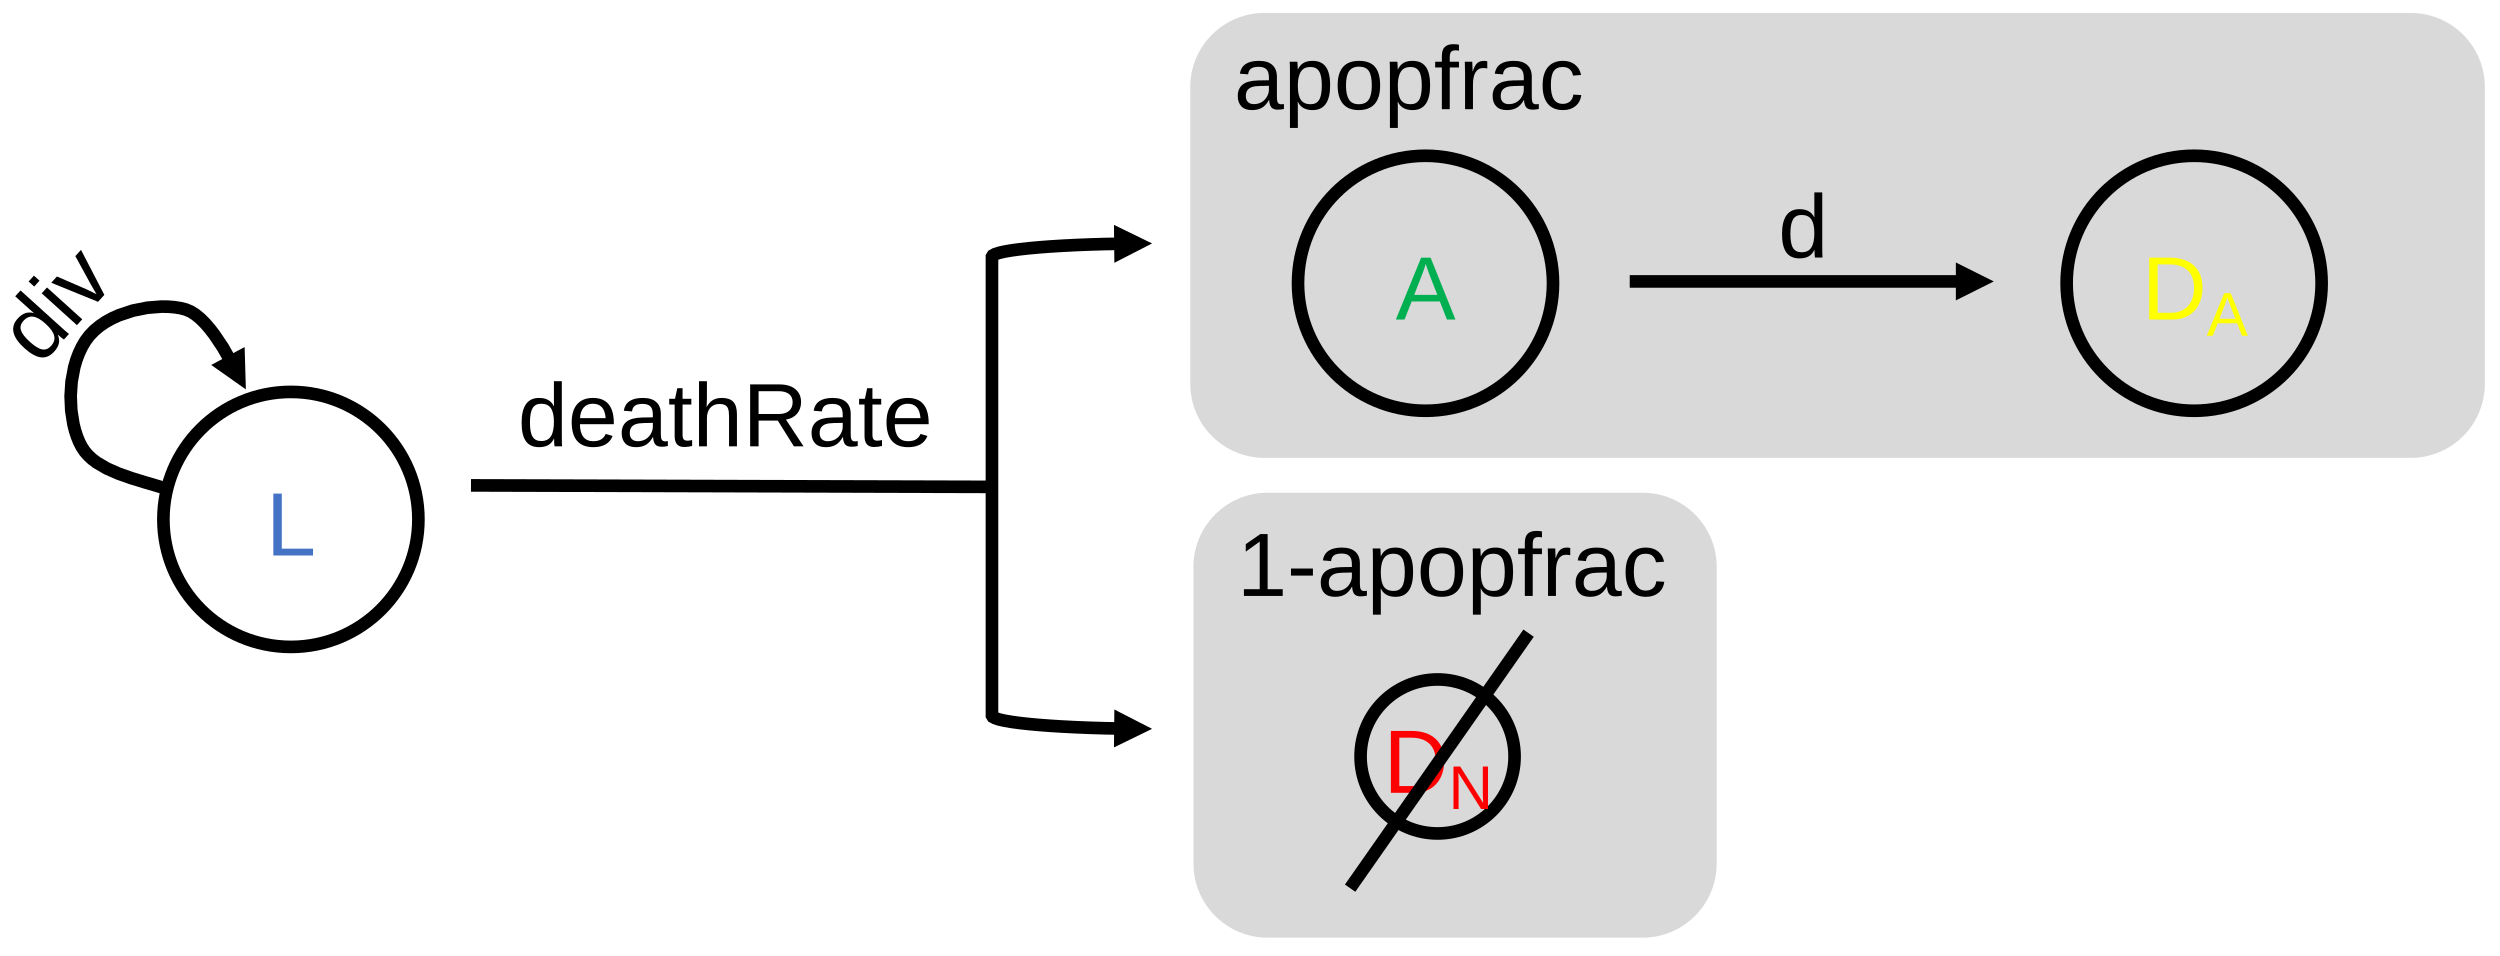
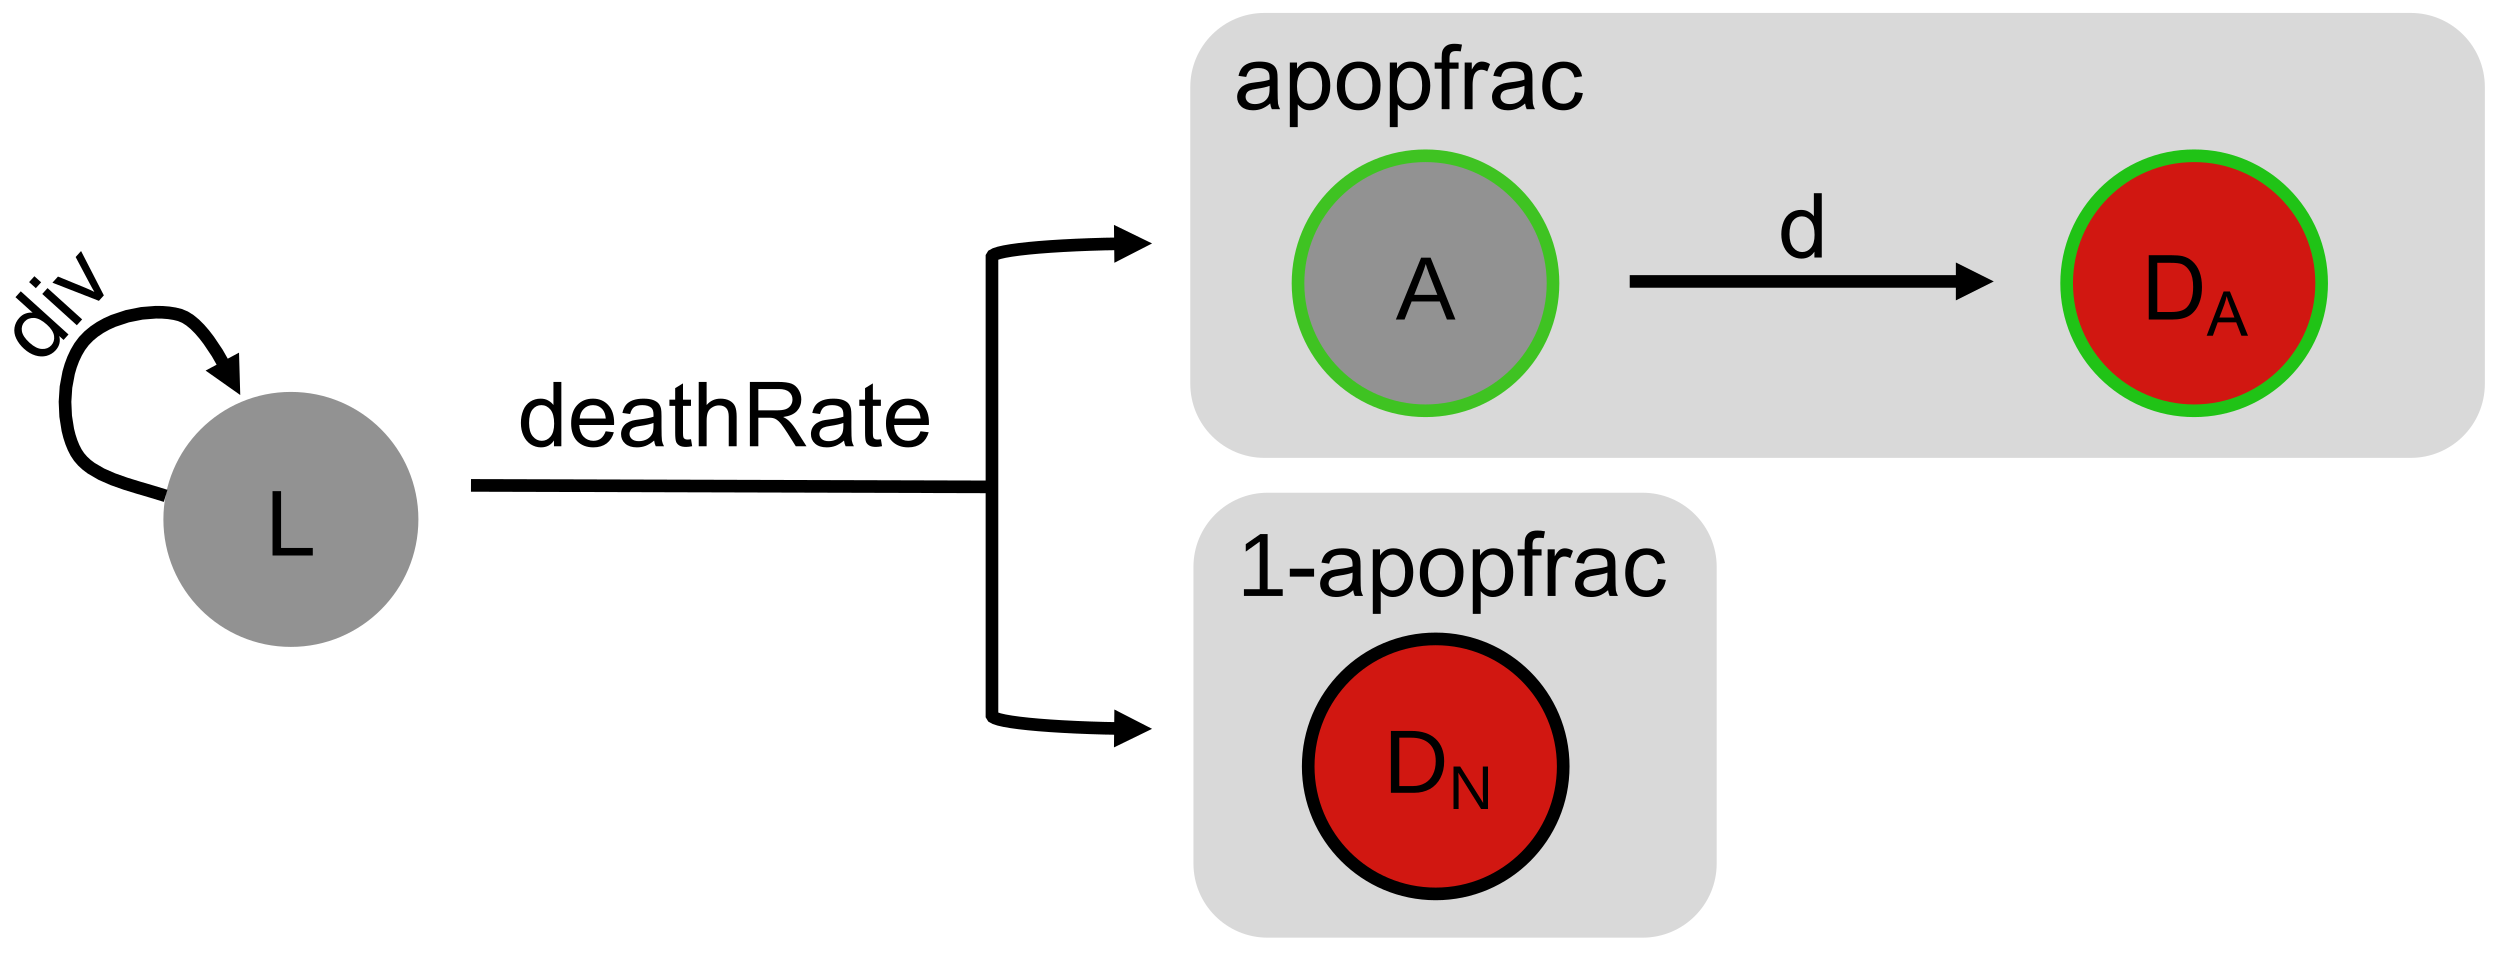
<svg xmlns="http://www.w3.org/2000/svg" width="100%" height="100%" viewBox="0 0 445 170" version="1.1" xml:space="preserve" style="fill-rule:evenodd;clip-rule:evenodd;stroke-miterlimit:8;">
  <g transform="matrix(1,0,0,1,-255,-186.933)">
    <path d="M454.426,317.733L451.568,317.684L448.937,317.604L446.434,317.504L444.072,317.384L441.864,317.247L439.824,317.092L437.965,316.922L436.299,316.736L434.838,316.536L433.589,316.32L432.553,316.084L431.702,315.808L430.912,315.377L430.445,314.606L430.445,232.327L430.912,231.556L431.702,231.125L432.553,230.849L433.589,230.613L434.838,230.397L436.299,230.197L437.965,230.012L439.824,229.841L441.864,229.686L444.072,229.549L446.434,229.429L448.937,229.329L451.568,229.249L454.426,229.2L454.465,231.45L451.614,231.498L451.63,231.498L449.011,231.578L449.022,231.577L446.531,231.677L446.542,231.677L444.193,231.796L444.206,231.795L442.012,231.932L442.026,231.931L440.003,232.084L440.02,232.082L438.181,232.251L438.203,232.249L436.562,232.432L436.59,232.428L435.163,232.624L435.202,232.618L434.002,232.826L434.06,232.814L433.101,233.032L433.198,233.005L432.496,233.233L432.688,233.15L432.256,233.386L432.68,232.982L432.532,233.224L432.695,232.641L432.695,314.292L432.532,313.709L432.68,313.951L432.256,313.547L432.688,313.783L432.496,313.7L433.198,313.928L433.101,313.901L434.06,314.119L434.002,314.108L435.202,314.315L435.163,314.309L436.59,314.505L436.562,314.501L438.203,314.684L438.181,314.682L440.02,314.851L440.003,314.849L442.026,315.002L442.012,315.001L444.206,315.138L444.193,315.137L446.542,315.256L446.531,315.256L449.022,315.356L449.011,315.355L451.63,315.435L451.614,315.435L454.465,315.484L454.426,317.733ZM453.356,313.222L460.07,316.667L453.286,319.972L453.356,313.222ZM453.286,226.962L460.07,230.267L453.356,233.711L453.286,226.962Z" style="fill-rule:nonzero;" />
  </g>
  <g transform="matrix(7.87398e-05,2.24551e-07,-2.24551e-07,7.87398e-05,83.8339,86.2665)">
    <path d="M-2.417,1695L1.18872e+06,1695" style="fill:none;stroke:black;stroke-width:28575px;" />
  </g>
  <g transform="matrix(1,0,0,1,-255,-105.387)">
    <path d="M467.434,206.294C467.434,199.003 473.344,193.093 480.634,193.093L547.371,193.093C554.661,193.093 560.571,199.003 560.571,206.294L560.571,259.093C560.571,266.383 554.661,272.293 547.371,272.293L480.634,272.293C473.344,272.293 467.434,266.383 467.434,259.093L467.434,206.294Z" style="fill:rgb(217,217,217);fill-rule:nonzero;" />
  </g>
-   <g transform="matrix(0,-7.87402e-05,7.87402e-05,0,242.182,148.357)">
-     <path d="M174076,0C270216,0 348153,77936.7 348153,174076C348153,270216 270216,348153 174076,348153C77936.7,348153 0,270216 0,174076C0,77936.7 77936.7,0 174076,0Z" style="fill:none;stroke:black;stroke-width:28575px;" />
-   </g>
-   <g transform="matrix(1,0,0,1,-255,-180)">
-     <text x="501.264px" y="321.12px" style="font-family:'ArialMT', 'Arial', sans-serif;font-size:16px;fill:rgb(255,0,0);">D</text>
-     <text x="512.818px" y="324px" style="font-family:'ArialMT', 'Arial', sans-serif;font-size:11px;fill:rgb(255,0,0);">N</text>
-   </g>
-   <g transform="matrix(1,0,0,1,-255,-180)">
-     <text x="475.199px" y="286.08px" style="font-family:'ArialMT', 'Arial', sans-serif;font-size:16px;">1</text>
-   </g>
-   <g transform="matrix(-4.51491e-05,6.45102e-05,6.45102e-05,4.51491e-05,246.717,109.371)">
-     <path d="M-150087,288235L553544,288235" style="fill:none;stroke:black;stroke-width:28575px;" />
+   <g transform="matrix(1,0,0,1,220.199,106.08)">
+     <text x="0px" y="0px" style="font-family:'ArialMT', 'Arial', sans-serif;font-size:16px;">1</text>
  </g>
  <g transform="matrix(1,0,0,1,-255,-276.196)">
    <path d="M466.869,291.698C466.869,284.408 472.779,278.498 480.069,278.498L684.105,278.498C691.395,278.498 697.305,284.408 697.305,291.698L697.305,344.498C697.305,351.788 691.395,357.698 684.105,357.698L480.069,357.698C472.779,357.698 466.869,351.788 466.869,344.498L466.869,291.698Z" style="fill:rgb(217,217,217);fill-rule:nonzero;" />
  </g>
  <g transform="matrix(0,-7.87402e-05,7.87402e-05,0,231.046,73.1174)">
-     <path d="M288235,0C447423,0 576470,129047 576470,288235C576470,447423 447423,576470 288235,576470C129047,576470 0,447423 0,288235C0,129047 129047,0 288235,0Z" style="fill:none;stroke:black;stroke-width:28575px;" />
+     <path d="M288235,0C447423,0 576470,129047 576470,288235C576470,447423 447423,576470 288235,576470C129047,576470 0,447423 0,288235C0,129047 129047,0 288235,0Z" style="fill:rgb(146,146,146);stroke:rgb(63,195,34);stroke-width:28575px;" />
  </g>
  <g transform="matrix(1,0,0,1,-255,-259.809)">
    <path d="M545.092,308.779L604.267,308.779L604.267,311.029L545.092,311.029L545.092,308.779ZM603.142,306.529L609.892,309.904L603.142,313.279L603.142,306.529Z" style="fill-rule:nonzero;" />
  </g>
  <g transform="matrix(0,-7.87402e-05,7.87402e-05,0,367.861,73.1174)">
-     <path d="M288235,0C447423,0 576470,129047 576470,288235C576470,447423 447423,576470 288235,576470C129047,576470 0,447423 0,288235C0,129047 129047,0 288235,0Z" style="fill:none;stroke:black;stroke-width:28575px;" />
+     <path d="M288235,0C447423,0 576470,129047 576470,288235C576470,447423 447423,576470 288235,576470C129047,576470 0,447423 0,288235C0,129047 129047,0 288235,0Z" style="fill:rgb(209,23,17);stroke:rgb(32,195,22);stroke-width:28575px;" />
+   </g>
+   <g transform="matrix(0,-7.87402e-05,7.87402e-05,0,232.861,159.117)">
+     <path d="M288235,0C447423,0 576470,129047 576470,288235C576470,447423 447423,576470 288235,576470C129047,576470 0,447423 0,288235C0,129047 129047,0 288235,0Z" style="fill:rgb(209,23,17);stroke:black;stroke-width:28575px;" />
  </g>
  <g transform="matrix(0,-7.87402e-05,7.87402e-05,0,29.0833,115.151)">
-     <path d="M288235,0C447423,0 576470,129047 576470,288235C576470,447423 447423,576470 288235,576470C129047,576470 0,447423 0,288235C0,129047 129047,0 288235,0Z" style="fill:none;stroke:black;stroke-width:28575px;" />
+     <path d="M288235,0C447423,0 576470,129047 576470,288235C576470,447423 447423,576470 288235,576470C129047,576470 0,447423 0,288235C0,129047 129047,0 288235,0Z" style="fill:rgb(146,146,146);" />
  </g>
-   <g transform="matrix(1,0,0,1,-255,-218.214)">
+   <g transform="matrix(1,0,0,1,-256,-217.214)">
    <path d="M285.812,304.398L283.409,303.662L280.999,302.954L281.014,302.959L278.665,302.234L278.708,302.248L276.475,301.458L276.551,301.488L274.495,300.586L274.61,300.645L272.792,299.583L272.904,299.657L272.103,299.053L272.188,299.123L271.47,298.461L271.558,298.552L270.931,297.827L271.016,297.939L270.487,297.145L270.552,297.256L270.1,296.375L270.14,296.462L269.741,295.487L269.77,295.566L269.427,294.508L269.448,294.58L269.163,293.452L269.184,293.551L268.801,291.129L268.813,291.253L268.697,288.687L268.695,288.812L268.866,286.196L268.849,286.329L269.329,283.756L269.303,283.865L269.666,282.624L269.639,282.703L270.087,281.507L270.051,281.592L270.587,280.454L270.54,280.543L271.166,279.474L271.095,279.581L271.834,278.596L271.744,278.702L272.606,277.808L272.515,277.893L273.483,277.089L273.394,277.156L274.455,276.44L274.37,276.492L275.507,275.863L275.427,275.903L276.624,275.359L276.514,275.402L279.027,274.566L278.891,274.602L281.459,274.091L281.328,274.109L283.827,273.912L283.723,273.915L284.908,273.931L284.833,273.927L285.953,274.017L285.869,274.007L286.91,274.17L286.813,274.15L287.759,274.384L287.597,274.331L288.487,274.701L288.32,274.615L289.202,275.17L289.086,275.087L289.956,275.802L289.876,275.73L290.728,276.581L290.672,276.52L291.502,277.482L291.461,277.432L292.266,278.48L292.224,278.421L293.736,280.675L293.692,280.604L295.126,283.128L297.082,282.016L295.628,279.456L294.072,277.138L293.226,276.036L292.348,275.018L291.428,274.1L290.461,273.304L289.439,272.66L288.382,272.221L287.306,271.954L286.175,271.777L284.975,271.681L283.701,271.664L281.085,271.871L278.383,272.409L275.748,273.286L274.456,273.872L273.237,274.547L272.089,275.322L271.03,276.201L270.076,277.19L269.257,278.282L268.573,279.45L267.996,280.675L267.518,281.953L267.128,283.288L266.625,285.982L266.446,288.727L266.568,291.418L266.969,293.953L267.275,295.167L267.643,296.3L268.076,297.359L268.579,298.34L269.183,299.246L269.898,300.072L270.703,300.815L271.6,301.493L273.532,302.62L275.685,303.565L277.979,304.377L280.358,305.111L282.769,305.819L282.756,305.815L285.153,306.549L285.812,304.398ZM292.598,283.177L298.764,287.528L298.546,279.985L292.598,283.177Z" style="fill-rule:nonzero;" />
  </g>
-   <g transform="matrix(1,0,0,1,-255,-180)">
-     <text x="484.075px" y="286.08px" style="font-family:'ArialMT', 'Arial', sans-serif;font-size:16px;">-apopfrac</text>
+   <g transform="matrix(1,0,0,1,229.075,106.08)">
+     <g transform="matrix(16,0,0,16,0,0)">
+       <rect x="0.032" y="-0.303" width="0.27" height="0.088" style="fill-rule:nonzero;" />
+     </g>
+     <g transform="matrix(16,0,0,16,5.32812,0)">
+       <path d="M0.404,-0.064C0.372,-0.036 0.34,-0.017 0.31,-0.005C0.28,0.006 0.248,0.012 0.213,0.012C0.156,0.012 0.113,-0.002 0.082,-0.03C0.051,-0.058 0.036,-0.093 0.036,-0.137C0.036,-0.162 0.042,-0.185 0.053,-0.206C0.065,-0.227 0.08,-0.244 0.099,-0.257C0.118,-0.27 0.139,-0.279 0.162,-0.286C0.179,-0.29 0.205,-0.295 0.24,-0.299C0.311,-0.307 0.363,-0.317 0.397,-0.329C0.397,-0.341 0.397,-0.349 0.397,-0.352C0.397,-0.388 0.389,-0.413 0.373,-0.428C0.35,-0.448 0.317,-0.458 0.272,-0.458C0.231,-0.458 0.201,-0.45 0.181,-0.436C0.161,-0.421 0.147,-0.396 0.137,-0.359L0.051,-0.371C0.059,-0.407 0.072,-0.437 0.09,-0.46C0.108,-0.482 0.134,-0.5 0.167,-0.512C0.201,-0.524 0.241,-0.53 0.285,-0.53C0.329,-0.53 0.365,-0.525 0.393,-0.515C0.421,-0.504 0.441,-0.491 0.454,-0.475C0.467,-0.46 0.476,-0.44 0.481,-0.416C0.484,-0.401 0.486,-0.374 0.486,-0.334L0.486,-0.217C0.486,-0.136 0.488,-0.084 0.491,-0.062C0.495,-0.041 0.503,-0.02 0.514,0L0.422,0C0.413,-0.018 0.407,-0.04 0.404,-0.064ZM0.397,-0.26C0.365,-0.247 0.317,-0.236 0.253,-0.227C0.217,-0.222 0.192,-0.216 0.177,-0.209C0.162,-0.203 0.15,-0.193 0.142,-0.181C0.134,-0.168 0.13,-0.154 0.13,-0.139C0.13,-0.116 0.139,-0.096 0.156,-0.081C0.174,-0.065 0.2,-0.057 0.234,-0.057C0.268,-0.057 0.298,-0.065 0.325,-0.079C0.351,-0.094 0.37,-0.114 0.383,-0.14C0.392,-0.16 0.397,-0.189 0.397,-0.228L0.397,-0.26Z" style="fill-rule:nonzero;" />
+     </g>
+     <g transform="matrix(16,0,0,16,14.2266,0)">
+       <path d="M0.066,0.199L0.066,-0.519L0.146,-0.519L0.146,-0.451C0.165,-0.478 0.186,-0.497 0.21,-0.51C0.234,-0.524 0.263,-0.53 0.296,-0.53C0.341,-0.53 0.38,-0.519 0.414,-0.496C0.447,-0.473 0.473,-0.441 0.49,-0.4C0.507,-0.358 0.516,-0.313 0.516,-0.263C0.516,-0.21 0.507,-0.162 0.488,-0.12C0.469,-0.077 0.441,-0.045 0.405,-0.022C0.368,0 0.33,0.012 0.29,0.012C0.261,0.012 0.234,0.006 0.211,-0.007C0.188,-0.019 0.169,-0.035 0.154,-0.054L0.154,0.199L0.066,0.199ZM0.146,-0.256C0.146,-0.19 0.159,-0.14 0.186,-0.108C0.213,-0.076 0.246,-0.061 0.284,-0.061C0.323,-0.061 0.357,-0.077 0.385,-0.11C0.412,-0.143 0.426,-0.194 0.426,-0.264C0.426,-0.33 0.413,-0.379 0.385,-0.412C0.358,-0.445 0.326,-0.461 0.288,-0.461C0.251,-0.461 0.218,-0.444 0.189,-0.409C0.16,-0.374 0.146,-0.323 0.146,-0.256Z" style="fill-rule:nonzero;" />
+     </g>
+     <g transform="matrix(16,0,0,16,23.125,0)">
+       <path d="M0.033,-0.259C0.033,-0.355 0.06,-0.426 0.113,-0.473C0.158,-0.511 0.212,-0.53 0.276,-0.53C0.348,-0.53 0.406,-0.507 0.451,-0.46C0.496,-0.413 0.519,-0.349 0.519,-0.267C0.519,-0.2 0.509,-0.147 0.489,-0.109C0.469,-0.071 0.44,-0.041 0.402,-0.02C0.363,0.001 0.322,0.012 0.276,0.012C0.204,0.012 0.145,-0.012 0.1,-0.058C0.056,-0.105 0.033,-0.172 0.033,-0.259ZM0.124,-0.259C0.124,-0.193 0.138,-0.143 0.167,-0.11C0.196,-0.077 0.232,-0.061 0.276,-0.061C0.32,-0.061 0.356,-0.077 0.385,-0.11C0.414,-0.144 0.429,-0.194 0.429,-0.262C0.429,-0.326 0.414,-0.375 0.385,-0.408C0.356,-0.441 0.32,-0.458 0.276,-0.458C0.232,-0.458 0.196,-0.441 0.167,-0.408C0.138,-0.375 0.124,-0.326 0.124,-0.259Z" style="fill-rule:nonzero;" />
+     </g>
+     <g transform="matrix(16,0,0,16,32.0234,0)">
+       <path d="M0.066,0.199L0.066,-0.519L0.146,-0.519L0.146,-0.451C0.165,-0.478 0.186,-0.497 0.21,-0.51C0.234,-0.524 0.263,-0.53 0.296,-0.53C0.341,-0.53 0.38,-0.519 0.414,-0.496C0.447,-0.473 0.473,-0.441 0.49,-0.4C0.507,-0.358 0.516,-0.313 0.516,-0.263C0.516,-0.21 0.507,-0.162 0.488,-0.12C0.469,-0.077 0.441,-0.045 0.405,-0.022C0.368,0 0.33,0.012 0.29,0.012C0.261,0.012 0.234,0.006 0.211,-0.007C0.188,-0.019 0.169,-0.035 0.154,-0.054L0.154,0.199L0.066,0.199ZM0.146,-0.256C0.146,-0.19 0.159,-0.14 0.186,-0.108C0.213,-0.076 0.246,-0.061 0.284,-0.061C0.323,-0.061 0.357,-0.077 0.385,-0.11C0.412,-0.143 0.426,-0.194 0.426,-0.264C0.426,-0.33 0.413,-0.379 0.385,-0.412C0.358,-0.445 0.326,-0.461 0.288,-0.461C0.251,-0.461 0.218,-0.444 0.189,-0.409C0.16,-0.374 0.146,-0.323 0.146,-0.256Z" style="fill-rule:nonzero;" />
+     </g>
+     <g transform="matrix(16,0,0,16,40.9219,0)">
+       <path d="M0.087,0L0.087,-0.45L0.009,-0.45L0.009,-0.519L0.087,-0.519L0.087,-0.574C0.087,-0.609 0.09,-0.634 0.096,-0.651C0.105,-0.674 0.12,-0.693 0.141,-0.707C0.162,-0.721 0.192,-0.728 0.23,-0.728C0.255,-0.728 0.283,-0.725 0.313,-0.719L0.299,-0.643C0.281,-0.646 0.264,-0.647 0.248,-0.647C0.221,-0.647 0.202,-0.642 0.191,-0.63C0.18,-0.619 0.174,-0.598 0.174,-0.566L0.174,-0.519L0.275,-0.519L0.275,-0.45L0.174,-0.45L0.174,0L0.087,0Z" style="fill-rule:nonzero;" />
+     </g>
+     <g transform="matrix(16,0,0,16,45.3672,0)">
+       <path d="M0.065,0L0.065,-0.519L0.144,-0.519L0.144,-0.44C0.164,-0.477 0.183,-0.501 0.2,-0.513C0.217,-0.524 0.236,-0.53 0.256,-0.53C0.286,-0.53 0.316,-0.521 0.347,-0.502L0.316,-0.42C0.295,-0.433 0.273,-0.439 0.252,-0.439C0.233,-0.439 0.215,-0.434 0.2,-0.422C0.185,-0.411 0.174,-0.395 0.167,-0.374C0.158,-0.343 0.153,-0.309 0.153,-0.271L0.153,0L0.065,0Z" style="fill-rule:nonzero;" />
+     </g>
+     <g transform="matrix(16,0,0,16,50.6953,0)">
+       <path d="M0.404,-0.064C0.372,-0.036 0.34,-0.017 0.31,-0.005C0.28,0.006 0.248,0.012 0.213,0.012C0.156,0.012 0.113,-0.002 0.082,-0.03C0.051,-0.058 0.036,-0.093 0.036,-0.137C0.036,-0.162 0.042,-0.185 0.053,-0.206C0.065,-0.227 0.08,-0.244 0.099,-0.257C0.118,-0.27 0.139,-0.279 0.162,-0.286C0.179,-0.29 0.205,-0.295 0.24,-0.299C0.311,-0.307 0.363,-0.317 0.397,-0.329C0.397,-0.341 0.397,-0.349 0.397,-0.352C0.397,-0.388 0.389,-0.413 0.373,-0.428C0.35,-0.448 0.317,-0.458 0.272,-0.458C0.231,-0.458 0.201,-0.45 0.181,-0.436C0.161,-0.421 0.147,-0.396 0.137,-0.359L0.051,-0.371C0.059,-0.407 0.072,-0.437 0.09,-0.46C0.108,-0.482 0.134,-0.5 0.167,-0.512C0.201,-0.524 0.241,-0.53 0.285,-0.53C0.329,-0.53 0.365,-0.525 0.393,-0.515C0.421,-0.504 0.441,-0.491 0.454,-0.475C0.467,-0.46 0.476,-0.44 0.481,-0.416C0.484,-0.401 0.486,-0.374 0.486,-0.334L0.486,-0.217C0.486,-0.136 0.488,-0.084 0.491,-0.062C0.495,-0.041 0.503,-0.02 0.514,0L0.422,0C0.413,-0.018 0.407,-0.04 0.404,-0.064ZM0.397,-0.26C0.365,-0.247 0.317,-0.236 0.253,-0.227C0.217,-0.222 0.192,-0.216 0.177,-0.209C0.162,-0.203 0.15,-0.193 0.142,-0.181C0.134,-0.168 0.13,-0.154 0.13,-0.139C0.13,-0.116 0.139,-0.096 0.156,-0.081C0.174,-0.065 0.2,-0.057 0.234,-0.057C0.268,-0.057 0.298,-0.065 0.325,-0.079C0.351,-0.094 0.37,-0.114 0.383,-0.14C0.392,-0.16 0.397,-0.189 0.397,-0.228L0.397,-0.26Z" style="fill-rule:nonzero;" />
+     </g>
+     <g transform="matrix(16,0,0,16,59.5938,0)">
+       <path d="M0.404,-0.19L0.491,-0.179C0.481,-0.119 0.457,-0.073 0.418,-0.039C0.379,-0.005 0.332,0.012 0.275,0.012C0.204,0.012 0.147,-0.011 0.104,-0.058C0.061,-0.104 0.039,-0.171 0.039,-0.257C0.039,-0.313 0.048,-0.362 0.067,-0.404C0.085,-0.446 0.114,-0.478 0.152,-0.499C0.19,-0.52 0.231,-0.53 0.275,-0.53C0.332,-0.53 0.378,-0.516 0.414,-0.488C0.449,-0.459 0.472,-0.419 0.482,-0.366L0.397,-0.353C0.389,-0.388 0.374,-0.414 0.354,-0.432C0.333,-0.449 0.308,-0.458 0.279,-0.458C0.235,-0.458 0.199,-0.442 0.171,-0.41C0.143,-0.379 0.129,-0.328 0.129,-0.26C0.129,-0.19 0.143,-0.139 0.169,-0.108C0.196,-0.076 0.231,-0.061 0.274,-0.061C0.308,-0.061 0.337,-0.071 0.36,-0.092C0.383,-0.113 0.398,-0.146 0.404,-0.19Z" style="fill-rule:nonzero;" />
+     </g>
+   </g>
+   <g transform="matrix(1,0,0,1,248.429,56.88)">
+     <text x="0px" y="0px" style="font-family:'ArialMT', 'Arial', sans-serif;font-size:16px;">A</text>
  </g>
  <g transform="matrix(1,0,0,1,-255,-180)">
-     <text x="503.429px" y="236.88px" style="font-family:'ArialMT', 'Arial', sans-serif;font-size:16px;fill:rgb(0,176,80);">A</text>
+     <g transform="matrix(16,0,0,16,636.245,236.88)">
+       <path d="M0.077,0L0.077,-0.716L0.324,-0.716C0.379,-0.716 0.422,-0.712 0.451,-0.706C0.492,-0.696 0.527,-0.679 0.556,-0.654C0.594,-0.622 0.622,-0.582 0.641,-0.532C0.66,-0.482 0.669,-0.426 0.669,-0.362C0.669,-0.307 0.663,-0.259 0.65,-0.217C0.637,-0.175 0.621,-0.141 0.601,-0.113C0.581,-0.086 0.559,-0.064 0.536,-0.048C0.512,-0.032 0.484,-0.02 0.45,-0.012C0.417,-0.004 0.379,0 0.335,0L0.077,0ZM0.172,-0.084L0.325,-0.084C0.372,-0.084 0.409,-0.089 0.436,-0.098C0.463,-0.106 0.484,-0.119 0.5,-0.135C0.522,-0.157 0.54,-0.187 0.552,-0.225C0.565,-0.263 0.571,-0.309 0.571,-0.363C0.571,-0.438 0.559,-0.496 0.534,-0.536C0.51,-0.576 0.48,-0.603 0.445,-0.617C0.419,-0.626 0.379,-0.631 0.322,-0.631L0.172,-0.631L0.172,-0.084Z" style="fill-rule:nonzero;" />
+     </g>
+     <g transform="matrix(11,0,0,11,647.799,239.76)">
+       <path d="M-0.001,0L0.273,-0.716L0.375,-0.716L0.668,0L0.561,0L0.477,-0.217L0.178,-0.217L0.099,0L-0.001,0ZM0.205,-0.294L0.448,-0.294L0.373,-0.492C0.35,-0.552 0.333,-0.602 0.322,-0.641C0.313,-0.595 0.3,-0.549 0.284,-0.504L0.205,-0.294Z" style="fill-rule:nonzero;" />
+     </g>
+   </g>
+   <g transform="matrix(1,0,0,1,219.634,19.44)">
+     <g transform="matrix(16,0,0,16,0,0)">
+       <path d="M0.404,-0.064C0.372,-0.036 0.34,-0.017 0.31,-0.005C0.28,0.006 0.248,0.012 0.213,0.012C0.156,0.012 0.113,-0.002 0.082,-0.03C0.051,-0.058 0.036,-0.093 0.036,-0.137C0.036,-0.162 0.042,-0.185 0.053,-0.206C0.065,-0.227 0.08,-0.244 0.099,-0.257C0.118,-0.27 0.139,-0.279 0.162,-0.286C0.179,-0.29 0.205,-0.295 0.24,-0.299C0.311,-0.307 0.363,-0.317 0.397,-0.329C0.397,-0.341 0.397,-0.349 0.397,-0.352C0.397,-0.388 0.389,-0.413 0.373,-0.428C0.35,-0.448 0.317,-0.458 0.272,-0.458C0.231,-0.458 0.201,-0.45 0.181,-0.436C0.161,-0.421 0.147,-0.396 0.137,-0.359L0.051,-0.371C0.059,-0.407 0.072,-0.437 0.09,-0.46C0.108,-0.482 0.134,-0.5 0.167,-0.512C0.201,-0.524 0.241,-0.53 0.285,-0.53C0.329,-0.53 0.365,-0.525 0.393,-0.515C0.421,-0.504 0.441,-0.491 0.454,-0.475C0.467,-0.46 0.476,-0.44 0.481,-0.416C0.484,-0.401 0.486,-0.374 0.486,-0.334L0.486,-0.217C0.486,-0.136 0.488,-0.084 0.491,-0.062C0.495,-0.041 0.503,-0.02 0.514,0L0.422,0C0.413,-0.018 0.407,-0.04 0.404,-0.064ZM0.397,-0.26C0.365,-0.247 0.317,-0.236 0.253,-0.227C0.217,-0.222 0.192,-0.216 0.177,-0.209C0.162,-0.203 0.15,-0.193 0.142,-0.181C0.134,-0.168 0.13,-0.154 0.13,-0.139C0.13,-0.116 0.139,-0.096 0.156,-0.081C0.174,-0.065 0.2,-0.057 0.234,-0.057C0.268,-0.057 0.298,-0.065 0.325,-0.079C0.351,-0.094 0.37,-0.114 0.383,-0.14C0.392,-0.16 0.397,-0.189 0.397,-0.228L0.397,-0.26Z" style="fill-rule:nonzero;" />
+     </g>
+     <g transform="matrix(16,0,0,16,8.89844,0)">
+       <path d="M0.066,0.199L0.066,-0.519L0.146,-0.519L0.146,-0.451C0.165,-0.478 0.186,-0.497 0.21,-0.51C0.234,-0.524 0.263,-0.53 0.296,-0.53C0.341,-0.53 0.38,-0.519 0.414,-0.496C0.447,-0.473 0.473,-0.441 0.49,-0.4C0.507,-0.358 0.516,-0.313 0.516,-0.263C0.516,-0.21 0.507,-0.162 0.488,-0.12C0.469,-0.077 0.441,-0.045 0.405,-0.022C0.368,0 0.33,0.012 0.29,0.012C0.261,0.012 0.234,0.006 0.211,-0.007C0.188,-0.019 0.169,-0.035 0.154,-0.054L0.154,0.199L0.066,0.199ZM0.146,-0.256C0.146,-0.19 0.159,-0.14 0.186,-0.108C0.213,-0.076 0.246,-0.061 0.284,-0.061C0.323,-0.061 0.357,-0.077 0.385,-0.11C0.412,-0.143 0.426,-0.194 0.426,-0.264C0.426,-0.33 0.413,-0.379 0.385,-0.412C0.358,-0.445 0.326,-0.461 0.288,-0.461C0.251,-0.461 0.218,-0.444 0.189,-0.409C0.16,-0.374 0.146,-0.323 0.146,-0.256Z" style="fill-rule:nonzero;" />
+     </g>
+     <g transform="matrix(16,0,0,16,17.7969,0)">
+       <path d="M0.033,-0.259C0.033,-0.355 0.06,-0.426 0.113,-0.473C0.158,-0.511 0.212,-0.53 0.276,-0.53C0.348,-0.53 0.406,-0.507 0.451,-0.46C0.496,-0.413 0.519,-0.349 0.519,-0.267C0.519,-0.2 0.509,-0.147 0.489,-0.109C0.469,-0.071 0.44,-0.041 0.402,-0.02C0.363,0.001 0.322,0.012 0.276,0.012C0.204,0.012 0.145,-0.012 0.1,-0.058C0.056,-0.105 0.033,-0.172 0.033,-0.259ZM0.124,-0.259C0.124,-0.193 0.138,-0.143 0.167,-0.11C0.196,-0.077 0.232,-0.061 0.276,-0.061C0.32,-0.061 0.356,-0.077 0.385,-0.11C0.414,-0.144 0.429,-0.194 0.429,-0.262C0.429,-0.326 0.414,-0.375 0.385,-0.408C0.356,-0.441 0.32,-0.458 0.276,-0.458C0.232,-0.458 0.196,-0.441 0.167,-0.408C0.138,-0.375 0.124,-0.326 0.124,-0.259Z" style="fill-rule:nonzero;" />
+     </g>
+     <g transform="matrix(16,0,0,16,26.6953,0)">
+       <path d="M0.066,0.199L0.066,-0.519L0.146,-0.519L0.146,-0.451C0.165,-0.478 0.186,-0.497 0.21,-0.51C0.234,-0.524 0.263,-0.53 0.296,-0.53C0.341,-0.53 0.38,-0.519 0.414,-0.496C0.447,-0.473 0.473,-0.441 0.49,-0.4C0.507,-0.358 0.516,-0.313 0.516,-0.263C0.516,-0.21 0.507,-0.162 0.488,-0.12C0.469,-0.077 0.441,-0.045 0.405,-0.022C0.368,0 0.33,0.012 0.29,0.012C0.261,0.012 0.234,0.006 0.211,-0.007C0.188,-0.019 0.169,-0.035 0.154,-0.054L0.154,0.199L0.066,0.199ZM0.146,-0.256C0.146,-0.19 0.159,-0.14 0.186,-0.108C0.213,-0.076 0.246,-0.061 0.284,-0.061C0.323,-0.061 0.357,-0.077 0.385,-0.11C0.412,-0.143 0.426,-0.194 0.426,-0.264C0.426,-0.33 0.413,-0.379 0.385,-0.412C0.358,-0.445 0.326,-0.461 0.288,-0.461C0.251,-0.461 0.218,-0.444 0.189,-0.409C0.16,-0.374 0.146,-0.323 0.146,-0.256Z" style="fill-rule:nonzero;" />
+     </g>
+     <g transform="matrix(16,0,0,16,35.5938,0)">
+       <path d="M0.087,0L0.087,-0.45L0.009,-0.45L0.009,-0.519L0.087,-0.519L0.087,-0.574C0.087,-0.609 0.09,-0.634 0.096,-0.651C0.105,-0.674 0.12,-0.693 0.141,-0.707C0.162,-0.721 0.192,-0.728 0.23,-0.728C0.255,-0.728 0.283,-0.725 0.313,-0.719L0.299,-0.643C0.281,-0.646 0.264,-0.647 0.248,-0.647C0.221,-0.647 0.202,-0.642 0.191,-0.63C0.18,-0.619 0.174,-0.598 0.174,-0.566L0.174,-0.519L0.275,-0.519L0.275,-0.45L0.174,-0.45L0.174,0L0.087,0Z" style="fill-rule:nonzero;" />
+     </g>
+     <g transform="matrix(16,0,0,16,40.0391,0)">
+       <path d="M0.065,0L0.065,-0.519L0.144,-0.519L0.144,-0.44C0.164,-0.477 0.183,-0.501 0.2,-0.513C0.217,-0.524 0.236,-0.53 0.256,-0.53C0.286,-0.53 0.316,-0.521 0.347,-0.502L0.316,-0.42C0.295,-0.433 0.273,-0.439 0.252,-0.439C0.233,-0.439 0.215,-0.434 0.2,-0.422C0.185,-0.411 0.174,-0.395 0.167,-0.374C0.158,-0.343 0.153,-0.309 0.153,-0.271L0.153,0L0.065,0Z" style="fill-rule:nonzero;" />
+     </g>
+     <g transform="matrix(16,0,0,16,45.3672,0)">
+       <path d="M0.404,-0.064C0.372,-0.036 0.34,-0.017 0.31,-0.005C0.28,0.006 0.248,0.012 0.213,0.012C0.156,0.012 0.113,-0.002 0.082,-0.03C0.051,-0.058 0.036,-0.093 0.036,-0.137C0.036,-0.162 0.042,-0.185 0.053,-0.206C0.065,-0.227 0.08,-0.244 0.099,-0.257C0.118,-0.27 0.139,-0.279 0.162,-0.286C0.179,-0.29 0.205,-0.295 0.24,-0.299C0.311,-0.307 0.363,-0.317 0.397,-0.329C0.397,-0.341 0.397,-0.349 0.397,-0.352C0.397,-0.388 0.389,-0.413 0.373,-0.428C0.35,-0.448 0.317,-0.458 0.272,-0.458C0.231,-0.458 0.201,-0.45 0.181,-0.436C0.161,-0.421 0.147,-0.396 0.137,-0.359L0.051,-0.371C0.059,-0.407 0.072,-0.437 0.09,-0.46C0.108,-0.482 0.134,-0.5 0.167,-0.512C0.201,-0.524 0.241,-0.53 0.285,-0.53C0.329,-0.53 0.365,-0.525 0.393,-0.515C0.421,-0.504 0.441,-0.491 0.454,-0.475C0.467,-0.46 0.476,-0.44 0.481,-0.416C0.484,-0.401 0.486,-0.374 0.486,-0.334L0.486,-0.217C0.486,-0.136 0.488,-0.084 0.491,-0.062C0.495,-0.041 0.503,-0.02 0.514,0L0.422,0C0.413,-0.018 0.407,-0.04 0.404,-0.064ZM0.397,-0.26C0.365,-0.247 0.317,-0.236 0.253,-0.227C0.217,-0.222 0.192,-0.216 0.177,-0.209C0.162,-0.203 0.15,-0.193 0.142,-0.181C0.134,-0.168 0.13,-0.154 0.13,-0.139C0.13,-0.116 0.139,-0.096 0.156,-0.081C0.174,-0.065 0.2,-0.057 0.234,-0.057C0.268,-0.057 0.298,-0.065 0.325,-0.079C0.351,-0.094 0.37,-0.114 0.383,-0.14C0.392,-0.16 0.397,-0.189 0.397,-0.228L0.397,-0.26Z" style="fill-rule:nonzero;" />
+     </g>
+     <g transform="matrix(16,0,0,16,54.2656,0)">
+       <path d="M0.404,-0.19L0.491,-0.179C0.481,-0.119 0.457,-0.073 0.418,-0.039C0.379,-0.005 0.332,0.012 0.275,0.012C0.204,0.012 0.147,-0.011 0.104,-0.058C0.061,-0.104 0.039,-0.171 0.039,-0.257C0.039,-0.313 0.048,-0.362 0.067,-0.404C0.085,-0.446 0.114,-0.478 0.152,-0.499C0.19,-0.52 0.231,-0.53 0.275,-0.53C0.332,-0.53 0.378,-0.516 0.414,-0.488C0.449,-0.459 0.472,-0.419 0.482,-0.366L0.397,-0.353C0.389,-0.388 0.374,-0.414 0.354,-0.432C0.333,-0.449 0.308,-0.458 0.279,-0.458C0.235,-0.458 0.199,-0.442 0.171,-0.41C0.143,-0.379 0.129,-0.328 0.129,-0.26C0.129,-0.19 0.143,-0.139 0.169,-0.108C0.196,-0.076 0.231,-0.061 0.274,-0.061C0.308,-0.061 0.337,-0.071 0.36,-0.092C0.383,-0.113 0.398,-0.146 0.404,-0.19Z" style="fill-rule:nonzero;" />
+     </g>
+   </g>
+   <g transform="matrix(16,0,0,16,316.531,45.84)">
+     <path d="M0.402,0L0.402,-0.065C0.369,-0.014 0.321,0.012 0.257,0.012C0.216,0.012 0.178,0 0.143,-0.022C0.109,-0.045 0.082,-0.077 0.063,-0.118C0.044,-0.159 0.034,-0.206 0.034,-0.259C0.034,-0.311 0.043,-0.358 0.06,-0.4C0.077,-0.442 0.103,-0.474 0.138,-0.497C0.172,-0.519 0.211,-0.53 0.253,-0.53C0.285,-0.53 0.313,-0.524 0.337,-0.51C0.361,-0.497 0.381,-0.48 0.396,-0.459L0.396,-0.716L0.484,-0.716L0.484,0L0.402,0ZM0.125,-0.259C0.125,-0.192 0.139,-0.143 0.167,-0.11C0.194,-0.077 0.228,-0.061 0.266,-0.061C0.304,-0.061 0.337,-0.076 0.364,-0.108C0.39,-0.139 0.404,-0.187 0.404,-0.251C0.404,-0.322 0.39,-0.375 0.363,-0.408C0.335,-0.441 0.302,-0.458 0.262,-0.458C0.223,-0.458 0.19,-0.442 0.164,-0.41C0.138,-0.378 0.125,-0.327 0.125,-0.259Z" style="fill-rule:nonzero;" />
+   </g>
+   <g transform="matrix(1,0,0,1,92.175,79.44)">
+     <g transform="matrix(16,0,0,16,0,0)">
+       <path d="M0.402,0L0.402,-0.065C0.369,-0.014 0.321,0.012 0.257,0.012C0.216,0.012 0.178,0 0.143,-0.022C0.109,-0.045 0.082,-0.077 0.063,-0.118C0.044,-0.159 0.034,-0.206 0.034,-0.259C0.034,-0.311 0.043,-0.358 0.06,-0.4C0.077,-0.442 0.103,-0.474 0.138,-0.497C0.172,-0.519 0.211,-0.53 0.253,-0.53C0.285,-0.53 0.313,-0.524 0.337,-0.51C0.361,-0.497 0.381,-0.48 0.396,-0.459L0.396,-0.716L0.484,-0.716L0.484,0L0.402,0ZM0.125,-0.259C0.125,-0.192 0.139,-0.143 0.167,-0.11C0.194,-0.077 0.228,-0.061 0.266,-0.061C0.304,-0.061 0.337,-0.076 0.364,-0.108C0.39,-0.139 0.404,-0.187 0.404,-0.251C0.404,-0.322 0.39,-0.375 0.363,-0.408C0.335,-0.441 0.302,-0.458 0.262,-0.458C0.223,-0.458 0.19,-0.442 0.164,-0.41C0.138,-0.378 0.125,-0.327 0.125,-0.259Z" style="fill-rule:nonzero;" />
+     </g>
+     <g transform="matrix(16,0,0,16,8.89844,0)">
+       <path d="M0.421,-0.167L0.512,-0.156C0.497,-0.103 0.471,-0.062 0.432,-0.032C0.393,-0.003 0.344,0.012 0.284,0.012C0.208,0.012 0.148,-0.012 0.103,-0.058C0.059,-0.105 0.037,-0.171 0.037,-0.255C0.037,-0.342 0.059,-0.41 0.104,-0.458C0.149,-0.506 0.207,-0.53 0.279,-0.53C0.348,-0.53 0.405,-0.507 0.449,-0.459C0.493,-0.412 0.515,-0.346 0.515,-0.26C0.515,-0.255 0.514,-0.247 0.514,-0.237L0.127,-0.237C0.131,-0.18 0.147,-0.136 0.176,-0.106C0.205,-0.076 0.241,-0.061 0.284,-0.061C0.316,-0.061 0.344,-0.069 0.367,-0.086C0.389,-0.103 0.408,-0.13 0.421,-0.167ZM0.132,-0.309L0.422,-0.309C0.418,-0.353 0.407,-0.385 0.389,-0.407C0.361,-0.441 0.324,-0.458 0.28,-0.458C0.239,-0.458 0.205,-0.444 0.178,-0.417C0.15,-0.39 0.135,-0.354 0.132,-0.309Z" style="fill-rule:nonzero;" />
+     </g>
+     <g transform="matrix(16,0,0,16,17.7969,0)">
+       <path d="M0.404,-0.064C0.372,-0.036 0.34,-0.017 0.31,-0.005C0.28,0.006 0.248,0.012 0.213,0.012C0.156,0.012 0.113,-0.002 0.082,-0.03C0.051,-0.058 0.036,-0.093 0.036,-0.137C0.036,-0.162 0.042,-0.185 0.053,-0.206C0.065,-0.227 0.08,-0.244 0.099,-0.257C0.118,-0.27 0.139,-0.279 0.162,-0.286C0.179,-0.29 0.205,-0.295 0.24,-0.299C0.311,-0.307 0.363,-0.317 0.397,-0.329C0.397,-0.341 0.397,-0.349 0.397,-0.352C0.397,-0.388 0.389,-0.413 0.373,-0.428C0.35,-0.448 0.317,-0.458 0.272,-0.458C0.231,-0.458 0.201,-0.45 0.181,-0.436C0.161,-0.421 0.147,-0.396 0.137,-0.359L0.051,-0.371C0.059,-0.407 0.072,-0.437 0.09,-0.46C0.108,-0.482 0.134,-0.5 0.167,-0.512C0.201,-0.524 0.241,-0.53 0.285,-0.53C0.329,-0.53 0.365,-0.525 0.393,-0.515C0.421,-0.504 0.441,-0.491 0.454,-0.475C0.467,-0.46 0.476,-0.44 0.481,-0.416C0.484,-0.401 0.486,-0.374 0.486,-0.334L0.486,-0.217C0.486,-0.136 0.488,-0.084 0.491,-0.062C0.495,-0.041 0.503,-0.02 0.514,0L0.422,0C0.413,-0.018 0.407,-0.04 0.404,-0.064ZM0.397,-0.26C0.365,-0.247 0.317,-0.236 0.253,-0.227C0.217,-0.222 0.192,-0.216 0.177,-0.209C0.162,-0.203 0.15,-0.193 0.142,-0.181C0.134,-0.168 0.13,-0.154 0.13,-0.139C0.13,-0.116 0.139,-0.096 0.156,-0.081C0.174,-0.065 0.2,-0.057 0.234,-0.057C0.268,-0.057 0.298,-0.065 0.325,-0.079C0.351,-0.094 0.37,-0.114 0.383,-0.14C0.392,-0.16 0.397,-0.189 0.397,-0.228L0.397,-0.26Z" style="fill-rule:nonzero;" />
+     </g>
+     <g transform="matrix(16,0,0,16,26.6953,0)">
+       <path d="M0.258,-0.079L0.271,-0.001C0.246,0.004 0.224,0.007 0.204,0.007C0.172,0.007 0.147,0.002 0.13,-0.008C0.112,-0.018 0.1,-0.032 0.093,-0.048C0.086,-0.065 0.082,-0.099 0.082,-0.152L0.082,-0.45L0.018,-0.45L0.018,-0.519L0.082,-0.519L0.082,-0.647L0.169,-0.7L0.169,-0.519L0.258,-0.519L0.258,-0.45L0.169,-0.45L0.169,-0.147C0.169,-0.122 0.171,-0.106 0.174,-0.099C0.177,-0.091 0.182,-0.086 0.189,-0.082C0.196,-0.077 0.206,-0.075 0.219,-0.075C0.229,-0.075 0.242,-0.076 0.258,-0.079Z" style="fill-rule:nonzero;" />
+     </g>
+     <g transform="matrix(16,0,0,16,31.1406,0)">
+       <path d="M0.066,0L0.066,-0.716L0.154,-0.716L0.154,-0.459C0.195,-0.507 0.247,-0.53 0.309,-0.53C0.347,-0.53 0.381,-0.523 0.409,-0.508C0.438,-0.492 0.458,-0.472 0.47,-0.445C0.482,-0.418 0.488,-0.379 0.488,-0.329L0.488,0L0.4,0L0.4,-0.329C0.4,-0.373 0.391,-0.405 0.372,-0.425C0.353,-0.445 0.326,-0.455 0.291,-0.455C0.265,-0.455 0.24,-0.448 0.218,-0.434C0.195,-0.421 0.178,-0.403 0.168,-0.379C0.159,-0.356 0.154,-0.324 0.154,-0.284L0.154,0L0.066,0Z" style="fill-rule:nonzero;" />
+     </g>
+     <g transform="matrix(16,0,0,16,40.0391,0)">
+       <path d="M0.079,0L0.079,-0.716L0.396,-0.716C0.46,-0.716 0.508,-0.709 0.542,-0.697C0.575,-0.684 0.601,-0.661 0.621,-0.628C0.641,-0.596 0.651,-0.56 0.651,-0.521C0.651,-0.47 0.634,-0.427 0.602,-0.392C0.569,-0.357 0.518,-0.335 0.449,-0.326C0.474,-0.314 0.493,-0.302 0.506,-0.29C0.534,-0.265 0.56,-0.233 0.585,-0.195L0.709,0L0.59,0L0.496,-0.149C0.468,-0.192 0.445,-0.225 0.427,-0.248C0.409,-0.27 0.393,-0.286 0.379,-0.295C0.365,-0.305 0.351,-0.311 0.336,-0.314C0.325,-0.317 0.308,-0.318 0.283,-0.318L0.173,-0.318L0.173,0L0.079,0ZM0.173,-0.4L0.377,-0.4C0.42,-0.4 0.454,-0.404 0.479,-0.413C0.503,-0.422 0.521,-0.437 0.534,-0.456C0.547,-0.476 0.553,-0.497 0.553,-0.521C0.553,-0.554 0.541,-0.582 0.516,-0.604C0.492,-0.626 0.453,-0.637 0.4,-0.637L0.173,-0.637L0.173,-0.4Z" style="fill-rule:nonzero;" />
+     </g>
+     <g transform="matrix(16,0,0,16,51.5938,0)">
+       <path d="M0.404,-0.064C0.372,-0.036 0.34,-0.017 0.31,-0.005C0.28,0.006 0.248,0.012 0.213,0.012C0.156,0.012 0.113,-0.002 0.082,-0.03C0.051,-0.058 0.036,-0.093 0.036,-0.137C0.036,-0.162 0.042,-0.185 0.053,-0.206C0.065,-0.227 0.08,-0.244 0.099,-0.257C0.118,-0.27 0.139,-0.279 0.162,-0.286C0.179,-0.29 0.205,-0.295 0.24,-0.299C0.311,-0.307 0.363,-0.317 0.397,-0.329C0.397,-0.341 0.397,-0.349 0.397,-0.352C0.397,-0.388 0.389,-0.413 0.373,-0.428C0.35,-0.448 0.317,-0.458 0.272,-0.458C0.231,-0.458 0.201,-0.45 0.181,-0.436C0.161,-0.421 0.147,-0.396 0.137,-0.359L0.051,-0.371C0.059,-0.407 0.072,-0.437 0.09,-0.46C0.108,-0.482 0.134,-0.5 0.167,-0.512C0.201,-0.524 0.241,-0.53 0.285,-0.53C0.329,-0.53 0.365,-0.525 0.393,-0.515C0.421,-0.504 0.441,-0.491 0.454,-0.475C0.467,-0.46 0.476,-0.44 0.481,-0.416C0.484,-0.401 0.486,-0.374 0.486,-0.334L0.486,-0.217C0.486,-0.136 0.488,-0.084 0.491,-0.062C0.495,-0.041 0.503,-0.02 0.514,0L0.422,0C0.413,-0.018 0.407,-0.04 0.404,-0.064ZM0.397,-0.26C0.365,-0.247 0.317,-0.236 0.253,-0.227C0.217,-0.222 0.192,-0.216 0.177,-0.209C0.162,-0.203 0.15,-0.193 0.142,-0.181C0.134,-0.168 0.13,-0.154 0.13,-0.139C0.13,-0.116 0.139,-0.096 0.156,-0.081C0.174,-0.065 0.2,-0.057 0.234,-0.057C0.268,-0.057 0.298,-0.065 0.325,-0.079C0.351,-0.094 0.37,-0.114 0.383,-0.14C0.392,-0.16 0.397,-0.189 0.397,-0.228L0.397,-0.26Z" style="fill-rule:nonzero;" />
+     </g>
+     <g transform="matrix(16,0,0,16,60.4922,0)">
+       <path d="M0.258,-0.079L0.271,-0.001C0.246,0.004 0.224,0.007 0.204,0.007C0.172,0.007 0.147,0.002 0.13,-0.008C0.112,-0.018 0.1,-0.032 0.093,-0.048C0.086,-0.065 0.082,-0.099 0.082,-0.152L0.082,-0.45L0.018,-0.45L0.018,-0.519L0.082,-0.519L0.082,-0.647L0.169,-0.7L0.169,-0.519L0.258,-0.519L0.258,-0.45L0.169,-0.45L0.169,-0.147C0.169,-0.122 0.171,-0.106 0.174,-0.099C0.177,-0.091 0.182,-0.086 0.189,-0.082C0.196,-0.077 0.206,-0.075 0.219,-0.075C0.229,-0.075 0.242,-0.076 0.258,-0.079Z" style="fill-rule:nonzero;" />
+     </g>
+     <g transform="matrix(16,0,0,16,64.9375,0)">
+       <path d="M0.421,-0.167L0.512,-0.156C0.497,-0.103 0.471,-0.062 0.432,-0.032C0.393,-0.003 0.344,0.012 0.284,0.012C0.208,0.012 0.148,-0.012 0.103,-0.058C0.059,-0.105 0.037,-0.171 0.037,-0.255C0.037,-0.342 0.059,-0.41 0.104,-0.458C0.149,-0.506 0.207,-0.53 0.279,-0.53C0.348,-0.53 0.405,-0.507 0.449,-0.459C0.493,-0.412 0.515,-0.346 0.515,-0.26C0.515,-0.255 0.514,-0.247 0.514,-0.237L0.127,-0.237C0.131,-0.18 0.147,-0.136 0.176,-0.106C0.205,-0.076 0.241,-0.061 0.284,-0.061C0.316,-0.061 0.344,-0.069 0.367,-0.086C0.389,-0.103 0.408,-0.13 0.421,-0.167ZM0.132,-0.309L0.422,-0.309C0.418,-0.353 0.407,-0.385 0.389,-0.407C0.361,-0.441 0.324,-0.458 0.28,-0.458C0.239,-0.458 0.205,-0.444 0.178,-0.417C0.15,-0.39 0.135,-0.354 0.132,-0.309Z" style="fill-rule:nonzero;" />
+     </g>
+   </g>
+   <g transform="matrix(16,0,0,16,47.342,98.88)">
+     <path d="M0.073,0L0.073,-0.716L0.168,-0.716L0.168,-0.084L0.521,-0.084L0.521,0L0.073,0Z" style="fill-rule:nonzero;" />
+   </g>
+   <g transform="matrix(0.670651,-0.741773,0.741773,0.670651,7.00048,65.2797)">
+     <g transform="matrix(16,0,0,16,0,0)">
+       <path d="M0.402,0L0.402,-0.065C0.369,-0.014 0.321,0.012 0.257,0.012C0.216,0.012 0.178,0 0.143,-0.022C0.109,-0.045 0.082,-0.077 0.063,-0.118C0.044,-0.159 0.034,-0.206 0.034,-0.259C0.034,-0.311 0.043,-0.358 0.06,-0.4C0.077,-0.442 0.103,-0.474 0.138,-0.497C0.172,-0.519 0.211,-0.53 0.253,-0.53C0.285,-0.53 0.313,-0.524 0.337,-0.51C0.361,-0.497 0.381,-0.48 0.396,-0.459L0.396,-0.716L0.484,-0.716L0.484,0L0.402,0ZM0.125,-0.259C0.125,-0.192 0.139,-0.143 0.167,-0.11C0.194,-0.077 0.228,-0.061 0.266,-0.061C0.304,-0.061 0.337,-0.076 0.364,-0.108C0.39,-0.139 0.404,-0.187 0.404,-0.251C0.404,-0.322 0.39,-0.375 0.363,-0.408C0.335,-0.441 0.302,-0.458 0.262,-0.458C0.223,-0.458 0.19,-0.442 0.164,-0.41C0.138,-0.378 0.125,-0.327 0.125,-0.259Z" style="fill-rule:nonzero;" />
+     </g>
+     <g transform="matrix(16,0,0,16,8.89844,0)">
+       <path d="M0.066,-0.615L0.066,-0.716L0.154,-0.716L0.154,-0.615L0.066,-0.615ZM0.066,0L0.066,-0.519L0.154,-0.519L0.154,0L0.066,0Z" style="fill-rule:nonzero;" />
+     </g>
+     <g transform="matrix(16,0,0,16,12.4531,0)">
+       <path d="M0.21,0L0.013,-0.519L0.105,-0.519L0.217,-0.208C0.229,-0.174 0.24,-0.14 0.25,-0.104C0.258,-0.131 0.269,-0.164 0.283,-0.202L0.398,-0.519L0.488,-0.519L0.292,0L0.21,0Z" style="fill-rule:nonzero;" />
+     </g>
  </g>
  <g transform="matrix(1,0,0,1,-255,-180)">
-     <text x="636.245px" y="236.88px" style="font-family:'ArialMT', 'Arial', sans-serif;font-size:16px;fill:rgb(255,255,0);">D</text>
-     <text x="647.799px" y="239.76px" style="font-family:'ArialMT', 'Arial', sans-serif;font-size:11px;fill:rgb(255,255,0);">A</text>
-   </g>
-   <g transform="matrix(1,0,0,1,-255,-180)">
-     <text x="474.634px" y="199.44px" style="font-family:'ArialMT', 'Arial', sans-serif;font-size:16px;">apopfrac</text>
-   </g>
-   <g transform="matrix(1,0,0,1,-255,-180)">
-     <text x="571.531px" y="225.84px" style="font-family:'ArialMT', 'Arial', sans-serif;font-size:16px;">d</text>
-   </g>
-   <g transform="matrix(1,0,0,1,-255,-180)">
-     <text x="347.175px" y="259.44px" style="font-family:'ArialMT', 'Arial', sans-serif;font-size:16px;">deathRate</text>
-   </g>
-   <g transform="matrix(1,0,0,1,-255,-180)">
-     <text x="302.342px" y="278.88px" style="font-family:'ArialMT', 'Arial', sans-serif;font-size:16px;fill:rgb(68,114,196);">L</text>
-   </g>
-   <g transform="matrix(0.670651,-0.741773,0.741773,0.670651,-255,-180)">
-     <text x="-6.231px" y="358.842px" style="font-family:'ArialMT', 'Arial', sans-serif;font-size:16px;">div</text>
+     <g transform="matrix(1,0,0,1,501.264,321.12)">
+       <text x="0px" y="0px" style="font-family:'ArialMT', 'Arial', sans-serif;font-size:16px;">D</text>
+     </g>
+     <g transform="matrix(1,0,0,1,512.818,324)">
+       <text x="0px" y="0px" style="font-family:'ArialMT', 'Arial', sans-serif;font-size:11px;">N</text>
+     </g>
  </g>
</svg>
